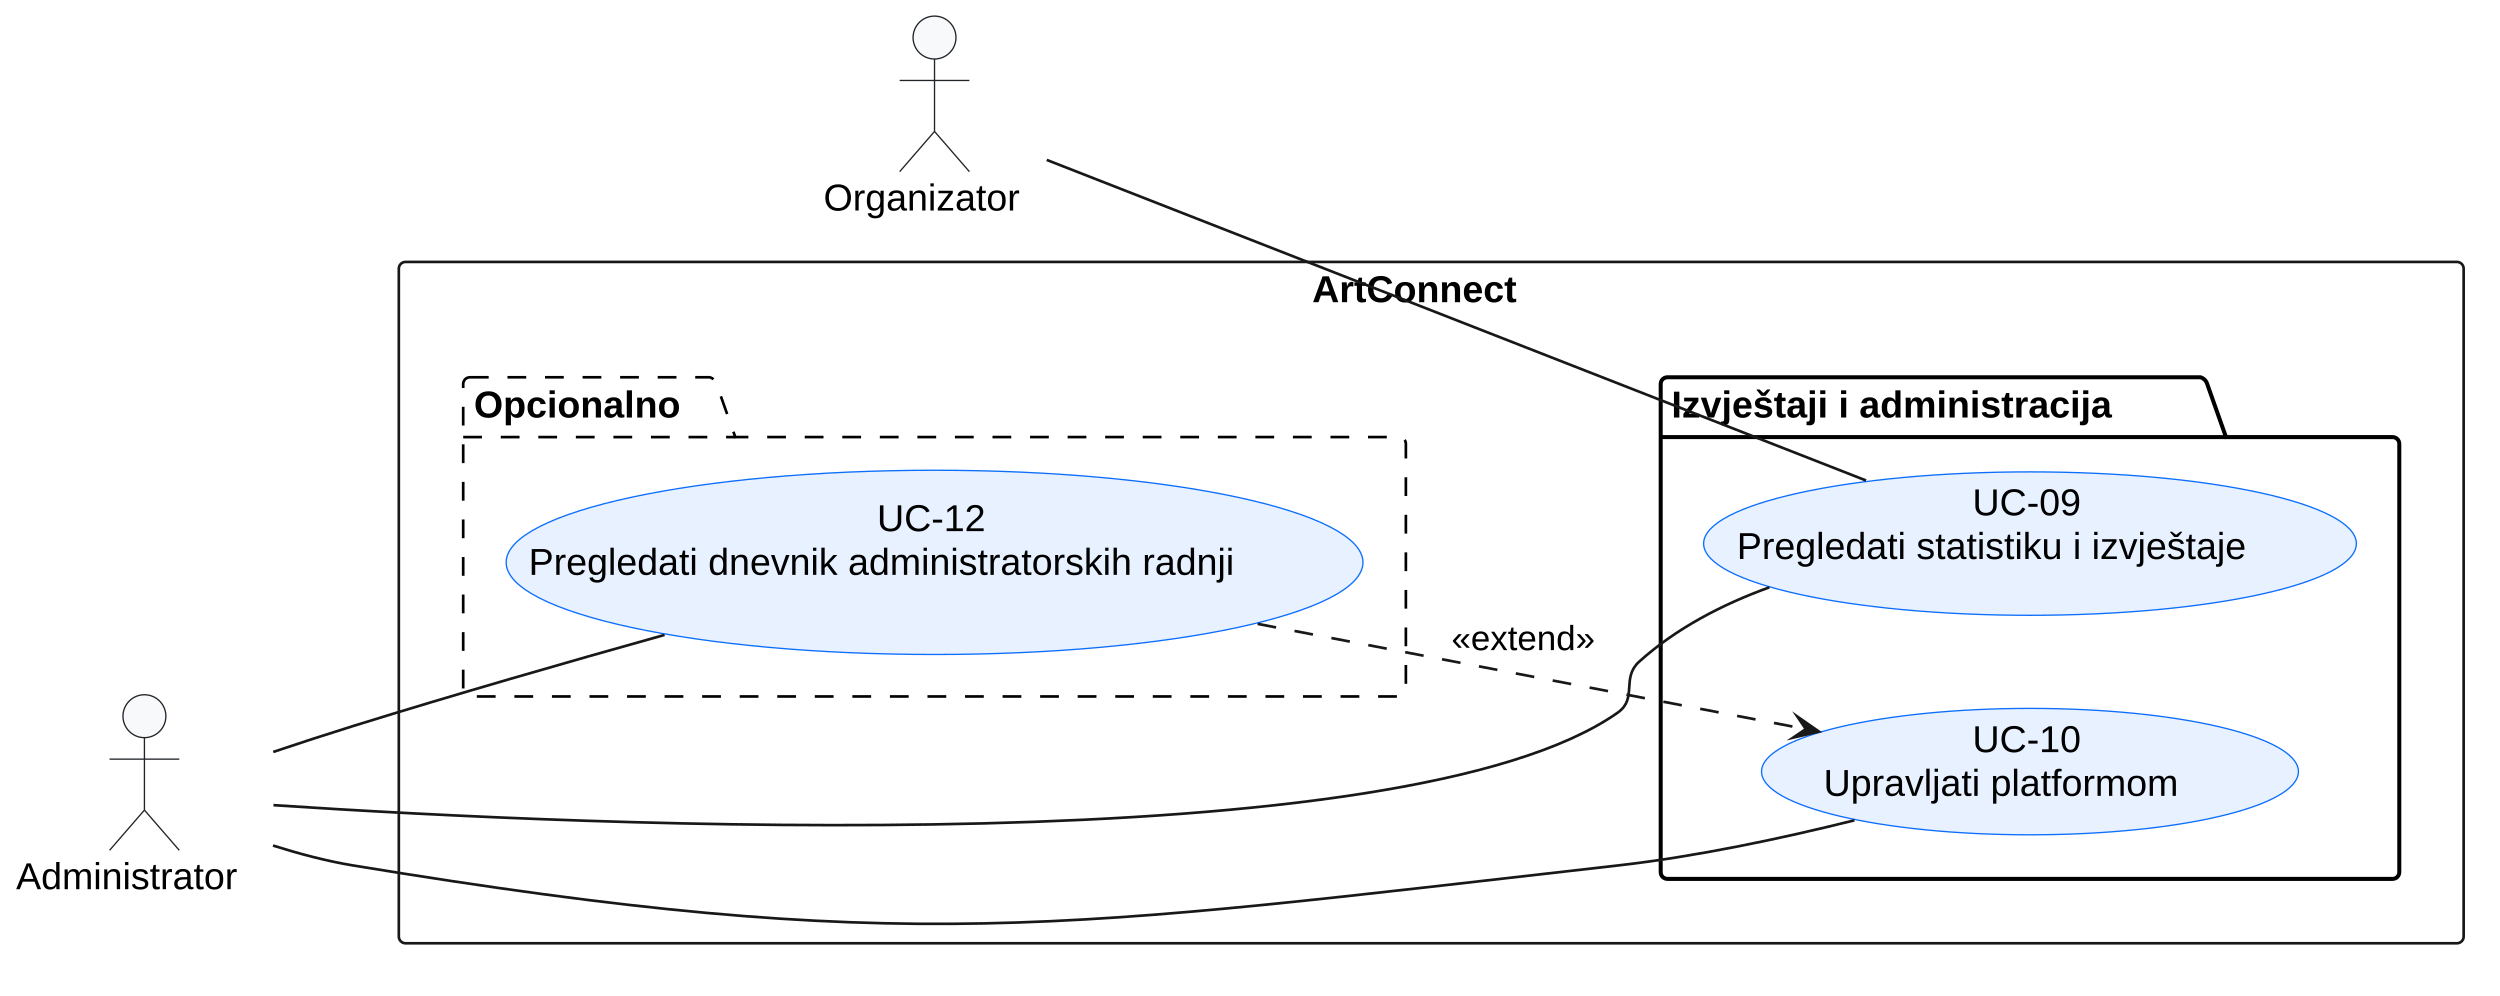
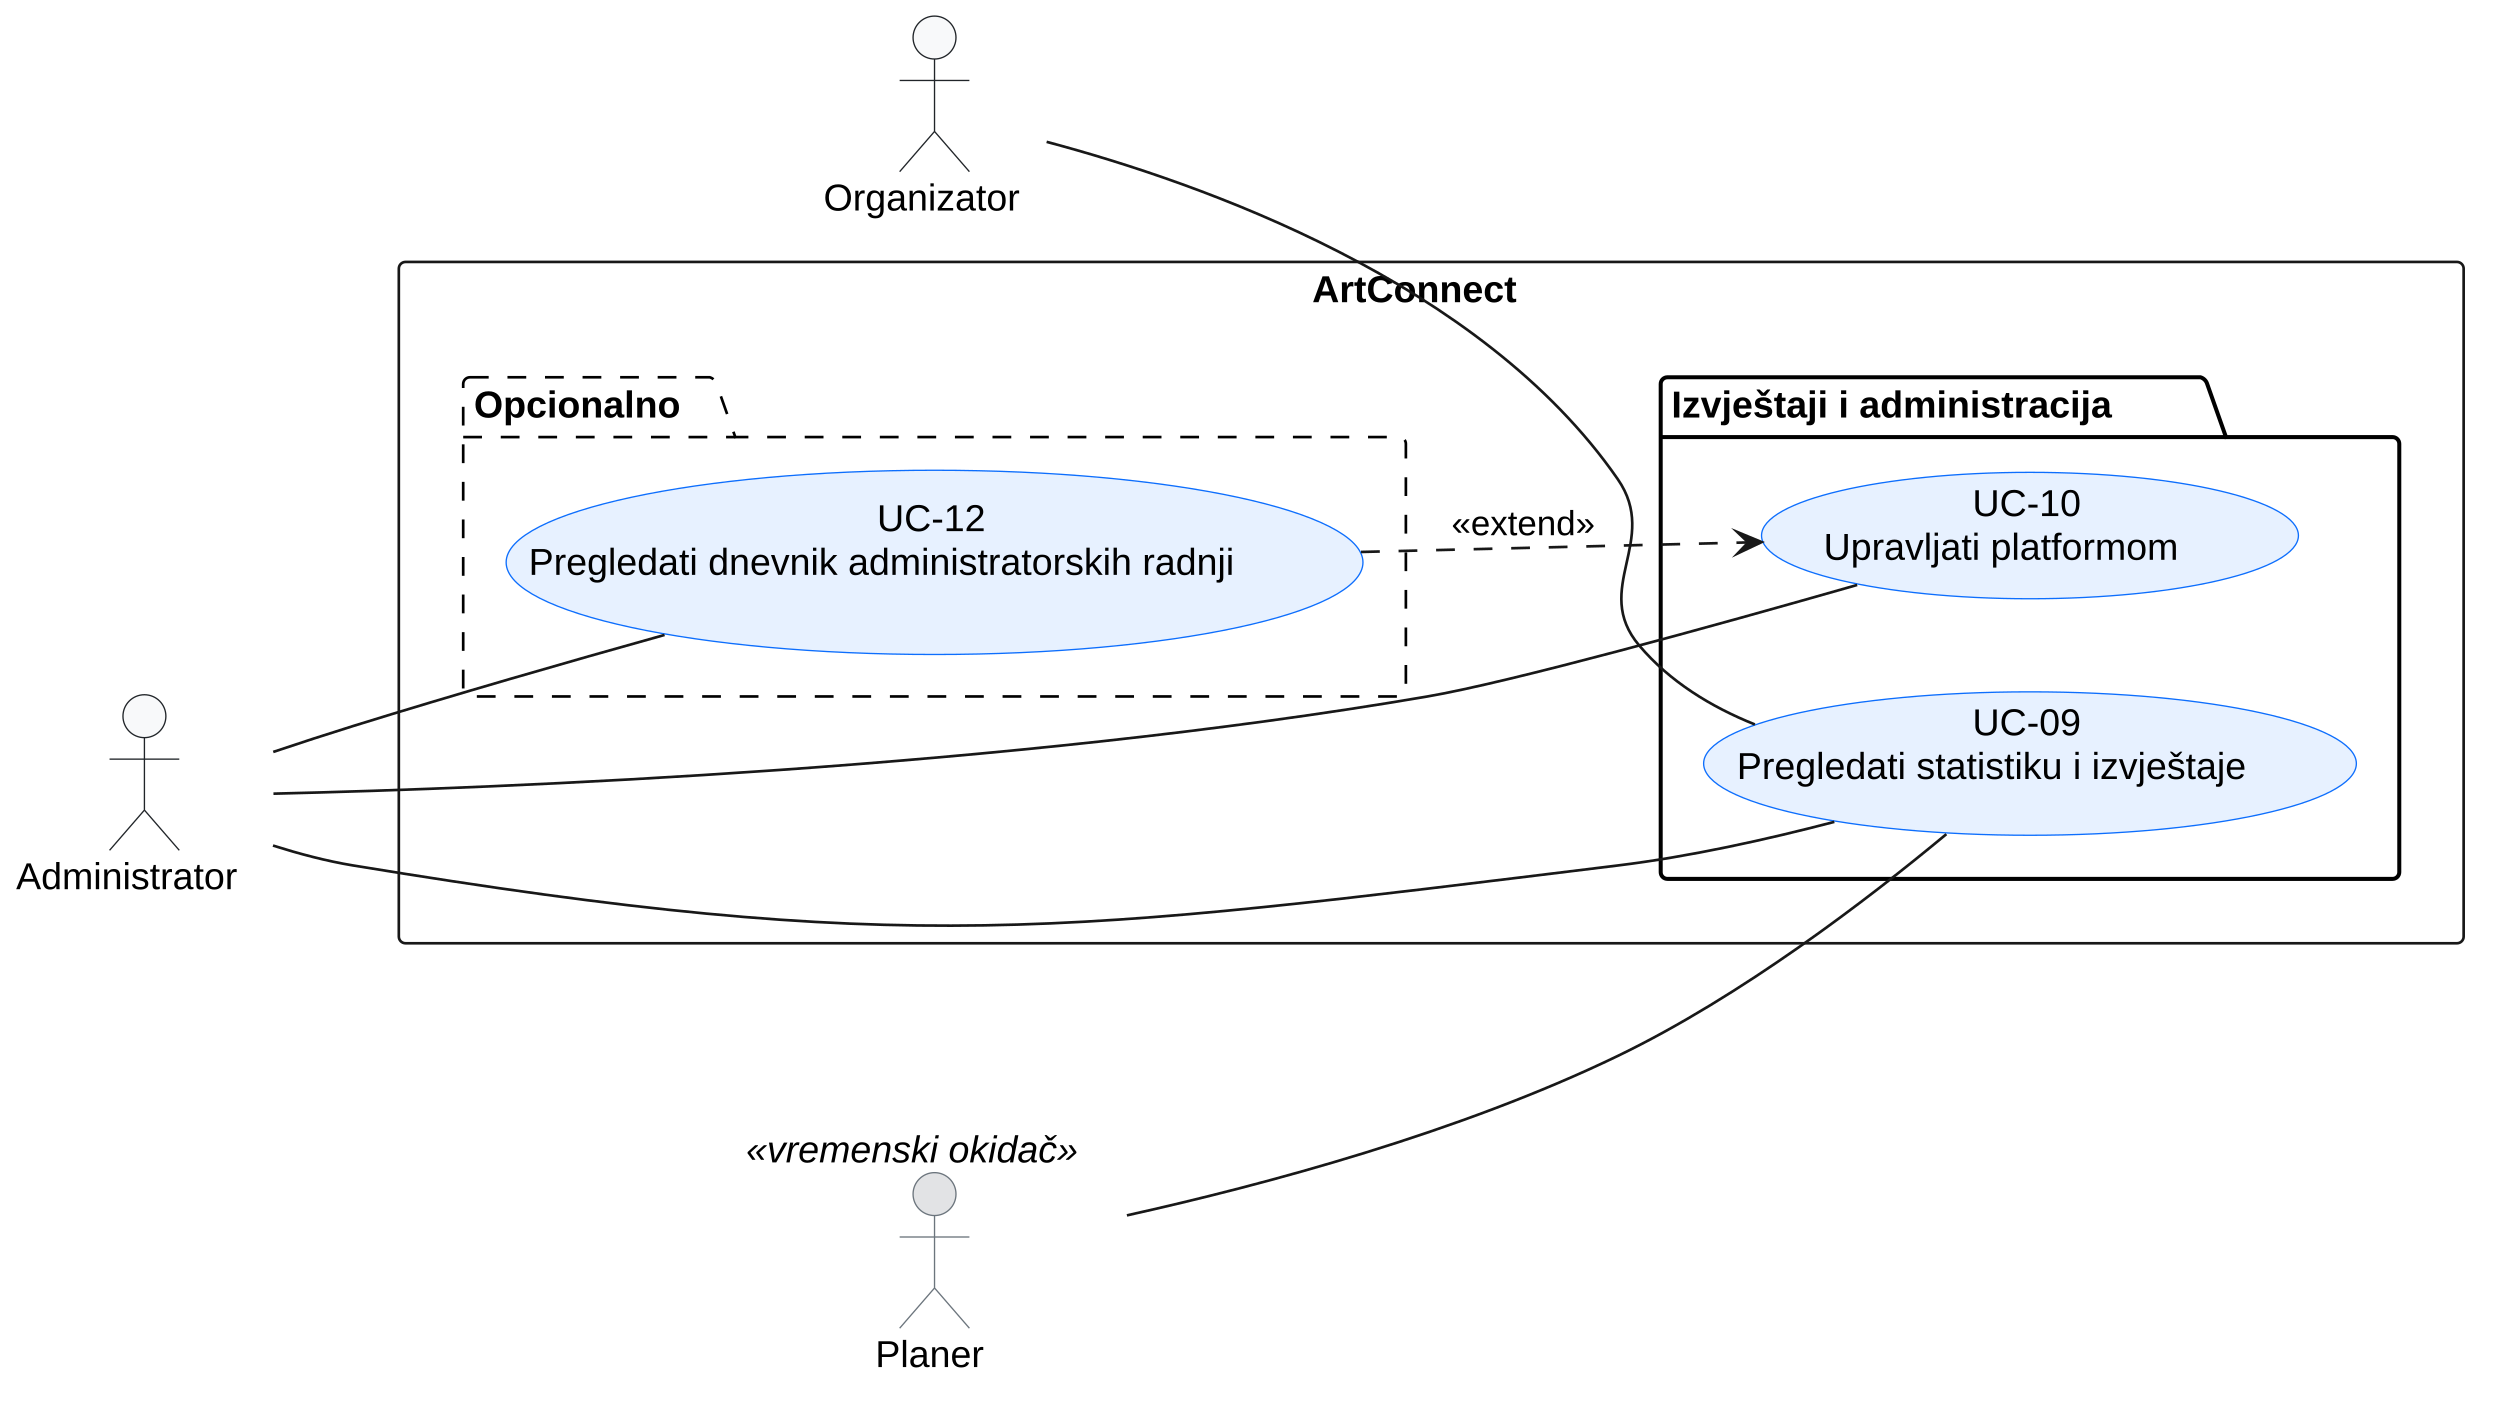
- <svg xmlns="http://www.w3.org/2000/svg" version="1.1" data-diagram-type="DESCRIPTION" style="width:932px;height:371px;background:#FFFFFF;" width="932px" height="371px" viewBox="0 0 932 371" zoomAndPan="magnify" preserveAspectRatio="none" contentStyleType="text/css">
+ <svg xmlns="http://www.w3.org/2000/svg" version="1.1" data-diagram-type="DESCRIPTION" style="width:932px;height:526px;background:#FFFFFF;" width="932px" height="526px" viewBox="0 0 932 526" zoomAndPan="magnify" preserveAspectRatio="none" contentStyleType="text/css">
  <defs />
  <g font-family="sans-serif" lengthAdjust="spacing">
-     <g class="cluster" data-qualified-name="ArtConnect" id="ent0003" data-source-line="19">
+     <g class="cluster" data-qualified-name="ArtConnect" id="ent0004" data-source-line="22">
      <rect x="148.68" y="97.65" width="769.77" height="254" fill="none" style="stroke:#181818;stroke-width:1;" rx="2.5" ry="2.5" />
      <text x="489.193" y="112.645" fill="#000" font-size="14" textLength="88.744" font-weight="700" font-family="Arial">ArtConnect</text>
    </g>
-     <g class="cluster" data-qualified-name="ArtConnect.Izvje.taji i administracija" id="ent0004" data-source-line="20">
+     <g class="cluster" data-qualified-name="ArtConnect.Izvje.taji i administracija" id="ent0005" data-source-line="23">
      <path d="M621.61,140.65 L820.346,140.65 A3.75,3.75 0 0 1 822.846,143.15 L829.846,162.947 L891.95,162.947 A2.5,2.5 0 0 1 894.45,165.447 L894.45,325.15 A2.5,2.5 0 0 1 891.95,327.65 L621.61,327.65 A2.5,2.5 0 0 1 619.11,325.15 L619.11,143.15 A2.5,2.5 0 0 1 621.61,140.65" style="stroke:#000;stroke-width:1.5;" fill="none" />
      <line x1="619.11" y1="162.947" x2="829.846" y2="162.947" style="stroke:#000;stroke-width:1.5;" />
      <text x="623.11" y="155.645" fill="#000" font-size="14" textLength="197.736" font-weight="700" font-family="Arial">Izvještaji i administracija</text>
    </g>
-     <g class="cluster" data-qualified-name="ArtConnect.Opcionalno" id="ent0007" data-source-line="25">
+     <g class="cluster" data-qualified-name="ArtConnect.Opcionalno" id="ent0008" data-source-line="28">
      <path d="M175.18,140.65 L264.617,140.65 A3.75,3.75 0 0 1 267.117,143.15 L274.117,162.947 L521.61,162.947 A2.5,2.5 0 0 1 524.11,165.447 L524.11,257.15 A2.5,2.5 0 0 1 521.61,259.65 L175.18,259.65 A2.5,2.5 0 0 1 172.68,257.15 L172.68,143.15 A2.5,2.5 0 0 1 175.18,140.65" style="stroke:#000;stroke-width:1;stroke-dasharray:7,7;" fill="none" />
      <line x1="172.68" y1="162.947" x2="274.117" y2="162.947" style="stroke:#000;stroke-width:1;stroke-dasharray:7,7;" />
      <text x="176.68" y="155.645" fill="#000" font-size="14" textLength="88.437" font-weight="700" font-family="Arial">Opcionalno</text>
    </g>
-     <g class="entity" data-qualified-name="ArtConnect.Izvje.taji i administracija.UC09" id="ent0005" data-source-line="21">
-       <ellipse cx="756.781" cy="202.654" rx="121.671" ry="26.734" fill="#E7F1FF" style="stroke:#0D6EFD;stroke-width:0.5;" />
-       <text x="735.336" y="192.108" fill="#000" font-size="14" textLength="42.889" font-family="Arial">UC-09</text>
-       <text x="647.494" y="208.404" fill="#000" font-size="14" textLength="218.572" font-family="Arial">Pregledati statistiku i izvještaje</text>
+     <g class="entity" data-qualified-name="ArtConnect.Izvje.taji i administracija.UC09" id="ent0006" data-source-line="24">
+       <ellipse cx="756.781" cy="284.654" rx="121.671" ry="26.734" fill="#E7F1FF" style="stroke:#0D6EFD;stroke-width:0.5;" />
+       <text x="735.336" y="274.108" fill="#000" font-size="14" textLength="42.889" font-family="Arial">UC-09</text>
+       <text x="647.494" y="290.404" fill="#000" font-size="14" textLength="218.572" font-family="Arial">Pregledati statistiku i izvještaje</text>
    </g>
-     <g class="entity" data-qualified-name="ArtConnect.Izvje.taji i administracija.UC10" id="ent0006" data-source-line="22">
-       <ellipse cx="756.777" cy="287.653" rx="100.077" ry="23.563" fill="#E7F1FF" style="stroke:#0D6EFD;stroke-width:0.5;" />
-       <text x="735.333" y="280.395" fill="#000" font-size="14" textLength="42.889" font-family="Arial">UC-10</text>
-       <text x="679.839" y="296.692" fill="#000" font-size="14" textLength="153.877" font-family="Arial">Upravljati platformom</text>
+     <g class="entity" data-qualified-name="ArtConnect.Izvje.taji i administracija.UC10" id="ent0007" data-source-line="25">
+       <ellipse cx="756.777" cy="199.653" rx="100.077" ry="23.563" fill="#E7F1FF" style="stroke:#0D6EFD;stroke-width:0.5;" />
+       <text x="735.333" y="192.395" fill="#000" font-size="14" textLength="42.889" font-family="Arial">UC-10</text>
+       <text x="679.839" y="208.692" fill="#000" font-size="14" textLength="153.877" font-family="Arial">Upravljati platformom</text>
    </g>
-     <g class="entity" data-qualified-name="ArtConnect.Opcionalno.UC12" id="ent0008" data-source-line="26">
+     <g class="entity" data-qualified-name="ArtConnect.Opcionalno.UC12" id="ent0009" data-source-line="29">
      <ellipse cx="348.402" cy="209.652" rx="159.712" ry="34.342" fill="#E7F1FF" style="stroke:#0D6EFD;stroke-width:0.5;" />
      <text x="326.958" y="198.004" fill="#000" font-size="14" textLength="42.889" font-family="Arial">UC-12</text>
      <text x="197.079" y="214.301" fill="#000" font-size="14" textLength="302.647" font-family="Arial">Pregledati dnevnik administratorskih radnji</text>
    </g>
-     <g class="entity" data-qualified-name="Organizator" id="ent0001" data-source-line="16">
+     <g class="entity" data-qualified-name="Organizator" id="ent0001" data-source-line="18">
      <ellipse cx="348.391" cy="14" rx="8" ry="8" fill="#F8F9FA" style="stroke:#212529;stroke-width:0.5;" />
      <path d="M348.391,22 L348.391,49 M335.391,30 L361.391,30 M348.391,49 L335.391,64 M348.391,49 L361.391,64" style="stroke:#212529;stroke-width:0.5;" fill="none" />
      <text x="307.02" y="78.495" fill="#000" font-size="14" textLength="82.742" font-family="Arial">Organizator</text>
    </g>
-     <g class="entity" data-qualified-name="Administrator" id="ent0002" data-source-line="17">
+     <g class="entity" data-qualified-name="Administrator" id="ent0002" data-source-line="19">
      <ellipse cx="53.841" cy="267" rx="8" ry="8" fill="#F8F9FA" style="stroke:#212529;stroke-width:0.5;" />
      <path d="M53.841,275 L53.841,302 M40.841,283 L66.841,283 M53.841,302 L40.841,317 M53.841,302 L66.841,317" style="stroke:#212529;stroke-width:0.5;" fill="none" />
      <text x="6" y="331.495" fill="#000" font-size="14" textLength="95.683" font-family="Arial">Administrator</text>
    </g>
-     <g class="link" data-entity-1="ent0001" data-entity-2="ent0005" id="lnk9" data-source-line="30" data-link-type="association">
-       <path d="M390.22,59.62 C462.18,87.78 611.87,146.35 695.66,179.13" style="stroke:#181818;stroke-width:1;" fill="none" id="Organizator-UC09" />
+     <g class="entity" data-qualified-name="Planer" id="ent0003" data-source-line="20">
+       <ellipse cx="348.393" cy="445.157" rx="8" ry="8" fill="#E2E3E5" style="stroke:#6C757D;stroke-width:0.5;" />
+       <path d="M348.393,453.157 L348.393,480.157 M335.393,461.157 L361.393,461.157 M348.393,480.157 L335.393,495.157 M348.393,480.157 L361.393,495.157" style="stroke:#6C757D;stroke-width:0.5;" fill="none" />
+       <text x="326.317" y="509.652" fill="#000" font-size="14" textLength="44.153" font-family="Arial">Planer</text>
+       <text x="278.13" y="433.355" fill="#000" font-size="14" textLength="140.526" font-style="italic" font-family="Arial">«vremenski okidač»</text>
    </g>
-     <g class="link" data-entity-1="ent0002" data-entity-2="ent0005" id="lnk10" data-source-line="31" data-link-type="association">
-       <path d="M101.94,300.16 C219.72,307.97 523.26,321.98 603.11,265.65 C610.59,260.37 604.3,252.79 611.11,246.65 C624.85,234.26 642,225.35 659.63,218.95" style="stroke:#181818;stroke-width:1;" fill="none" id="Administrator-UC09" />
+     <g class="link" data-entity-1="ent0001" data-entity-2="ent0006" id="lnk10" data-source-line="33" data-link-type="association">
+       <path d="M390.18,52.88 C447.93,68.26 552.16,104.99 603.11,178.65 C618.91,201.5 593.17,219.44 611.11,240.65 C622.46,254.08 637.79,263.5 654.22,270.08" style="stroke:#181818;stroke-width:1;" fill="none" id="Organizator-UC09" />
    </g>
-     <g class="link" data-entity-1="ent0002" data-entity-2="ent0006" id="lnk11" data-source-line="32" data-link-type="association">
-       <path d="M101.77,315.22 C111.51,318.3 121.82,321.03 131.68,322.65 C338.42,356.68 394.91,346.21 603.11,322.65 C632.42,319.33 664.32,312.54 691.33,305.81" style="stroke:#181818;stroke-width:1;" fill="none" id="Administrator-UC10" />
+     <g class="link" data-entity-1="ent0002" data-entity-2="ent0006" id="lnk11" data-source-line="34" data-link-type="association">
+       <path d="M101.77,315.22 C111.51,318.31 121.82,321.03 131.68,322.65 C338.42,356.68 395.14,348.15 603.11,322.65 C629.81,319.38 658.57,313 683.84,306.39" style="stroke:#181818;stroke-width:1;" fill="none" id="Administrator-UC09" />
    </g>
-     <g class="link" data-entity-1="ent0002" data-entity-2="ent0008" id="lnk12" data-source-line="33" data-link-type="association">
-       <path d="M101.86,280.32 C111.68,277.03 122,273.66 131.68,270.65 C169.41,258.94 211.13,246.93 247.75,236.69" style="stroke:#181818;stroke-width:1;" fill="none" id="Administrator-UC12" />
+     <g class="link" data-entity-1="ent0002" data-entity-2="ent0007" id="lnk12" data-source-line="35" data-link-type="association">
+       <path d="M101.94,295.88 C187.97,293.83 376.06,286.4 532.11,259.65 C562.67,254.42 637.61,233.71 692.35,218.07" style="stroke:#181818;stroke-width:1;" fill="none" id="Administrator-UC10" />
    </g>
-     <g class="link" data-entity-1="ent0008" data-entity-2="ent0006" id="lnk13" data-source-line="34" data-link-type="dependency">
-       <path d="M468.85,232.58 C536.41,245.54 614.02,260.437 673.2,271.797" style="stroke:#181818;stroke-width:1;stroke-dasharray:7,7;" fill="none" id="UC12-to-UC10" />
-       <polygon points="678.11,272.74,670.025,267.115,673.2,271.797,668.517,274.972,678.11,272.74" fill="#181818" style="stroke:#181818;stroke-width:1;stroke-linejoin:miter;stroke-miterlimit:10;" />
-       <text x="541.11" y="242.377" fill="#000" font-size="13" textLength="61.185" font-family="Arial">«extend»</text>
+     <g class="link" data-entity-1="ent0002" data-entity-2="ent0009" id="lnk13" data-source-line="36" data-link-type="association">
+       <path d="M101.86,280.32 C111.68,277.03 122,273.66 131.68,270.65 C169.41,258.94 211.13,246.93 247.75,236.7" style="stroke:#181818;stroke-width:1;" fill="none" id="Administrator-UC12" />
+     </g>
+     <g class="link" data-entity-1="ent0003" data-entity-2="ent0006" id="lnk14" data-source-line="37" data-link-type="association">
+       <path d="M420.11,453.09 C472.35,441.47 544.3,422.07 603.11,393.65 C649.15,371.41 696.14,335.45 725.6,310.97" style="stroke:#181818;stroke-width:1;" fill="none" id="Planer-UC09" />
+     </g>
+     <g class="link" data-entity-1="ent0009" data-entity-2="ent0007" id="lnk15" data-source-line="38" data-link-type="dependency">
+       <path d="M507.39,205.77 C557.67,204.53 606.842,203.324 651.732,202.214" style="stroke:#181818;stroke-width:1;stroke-dasharray:7,7;" fill="none" id="UC12-to-UC10" />
+       <polygon points="656.73,202.09,647.634,198.314,651.732,202.214,647.832,206.311,656.73,202.09" fill="#181818" style="stroke:#181818;stroke-width:1;stroke-linejoin:miter;stroke-miterlimit:10;" />
+       <text x="541.11" y="199.527" fill="#000" font-size="13" textLength="61.185" font-family="Arial">«extend»</text>
    </g>
  </g>
</svg>
